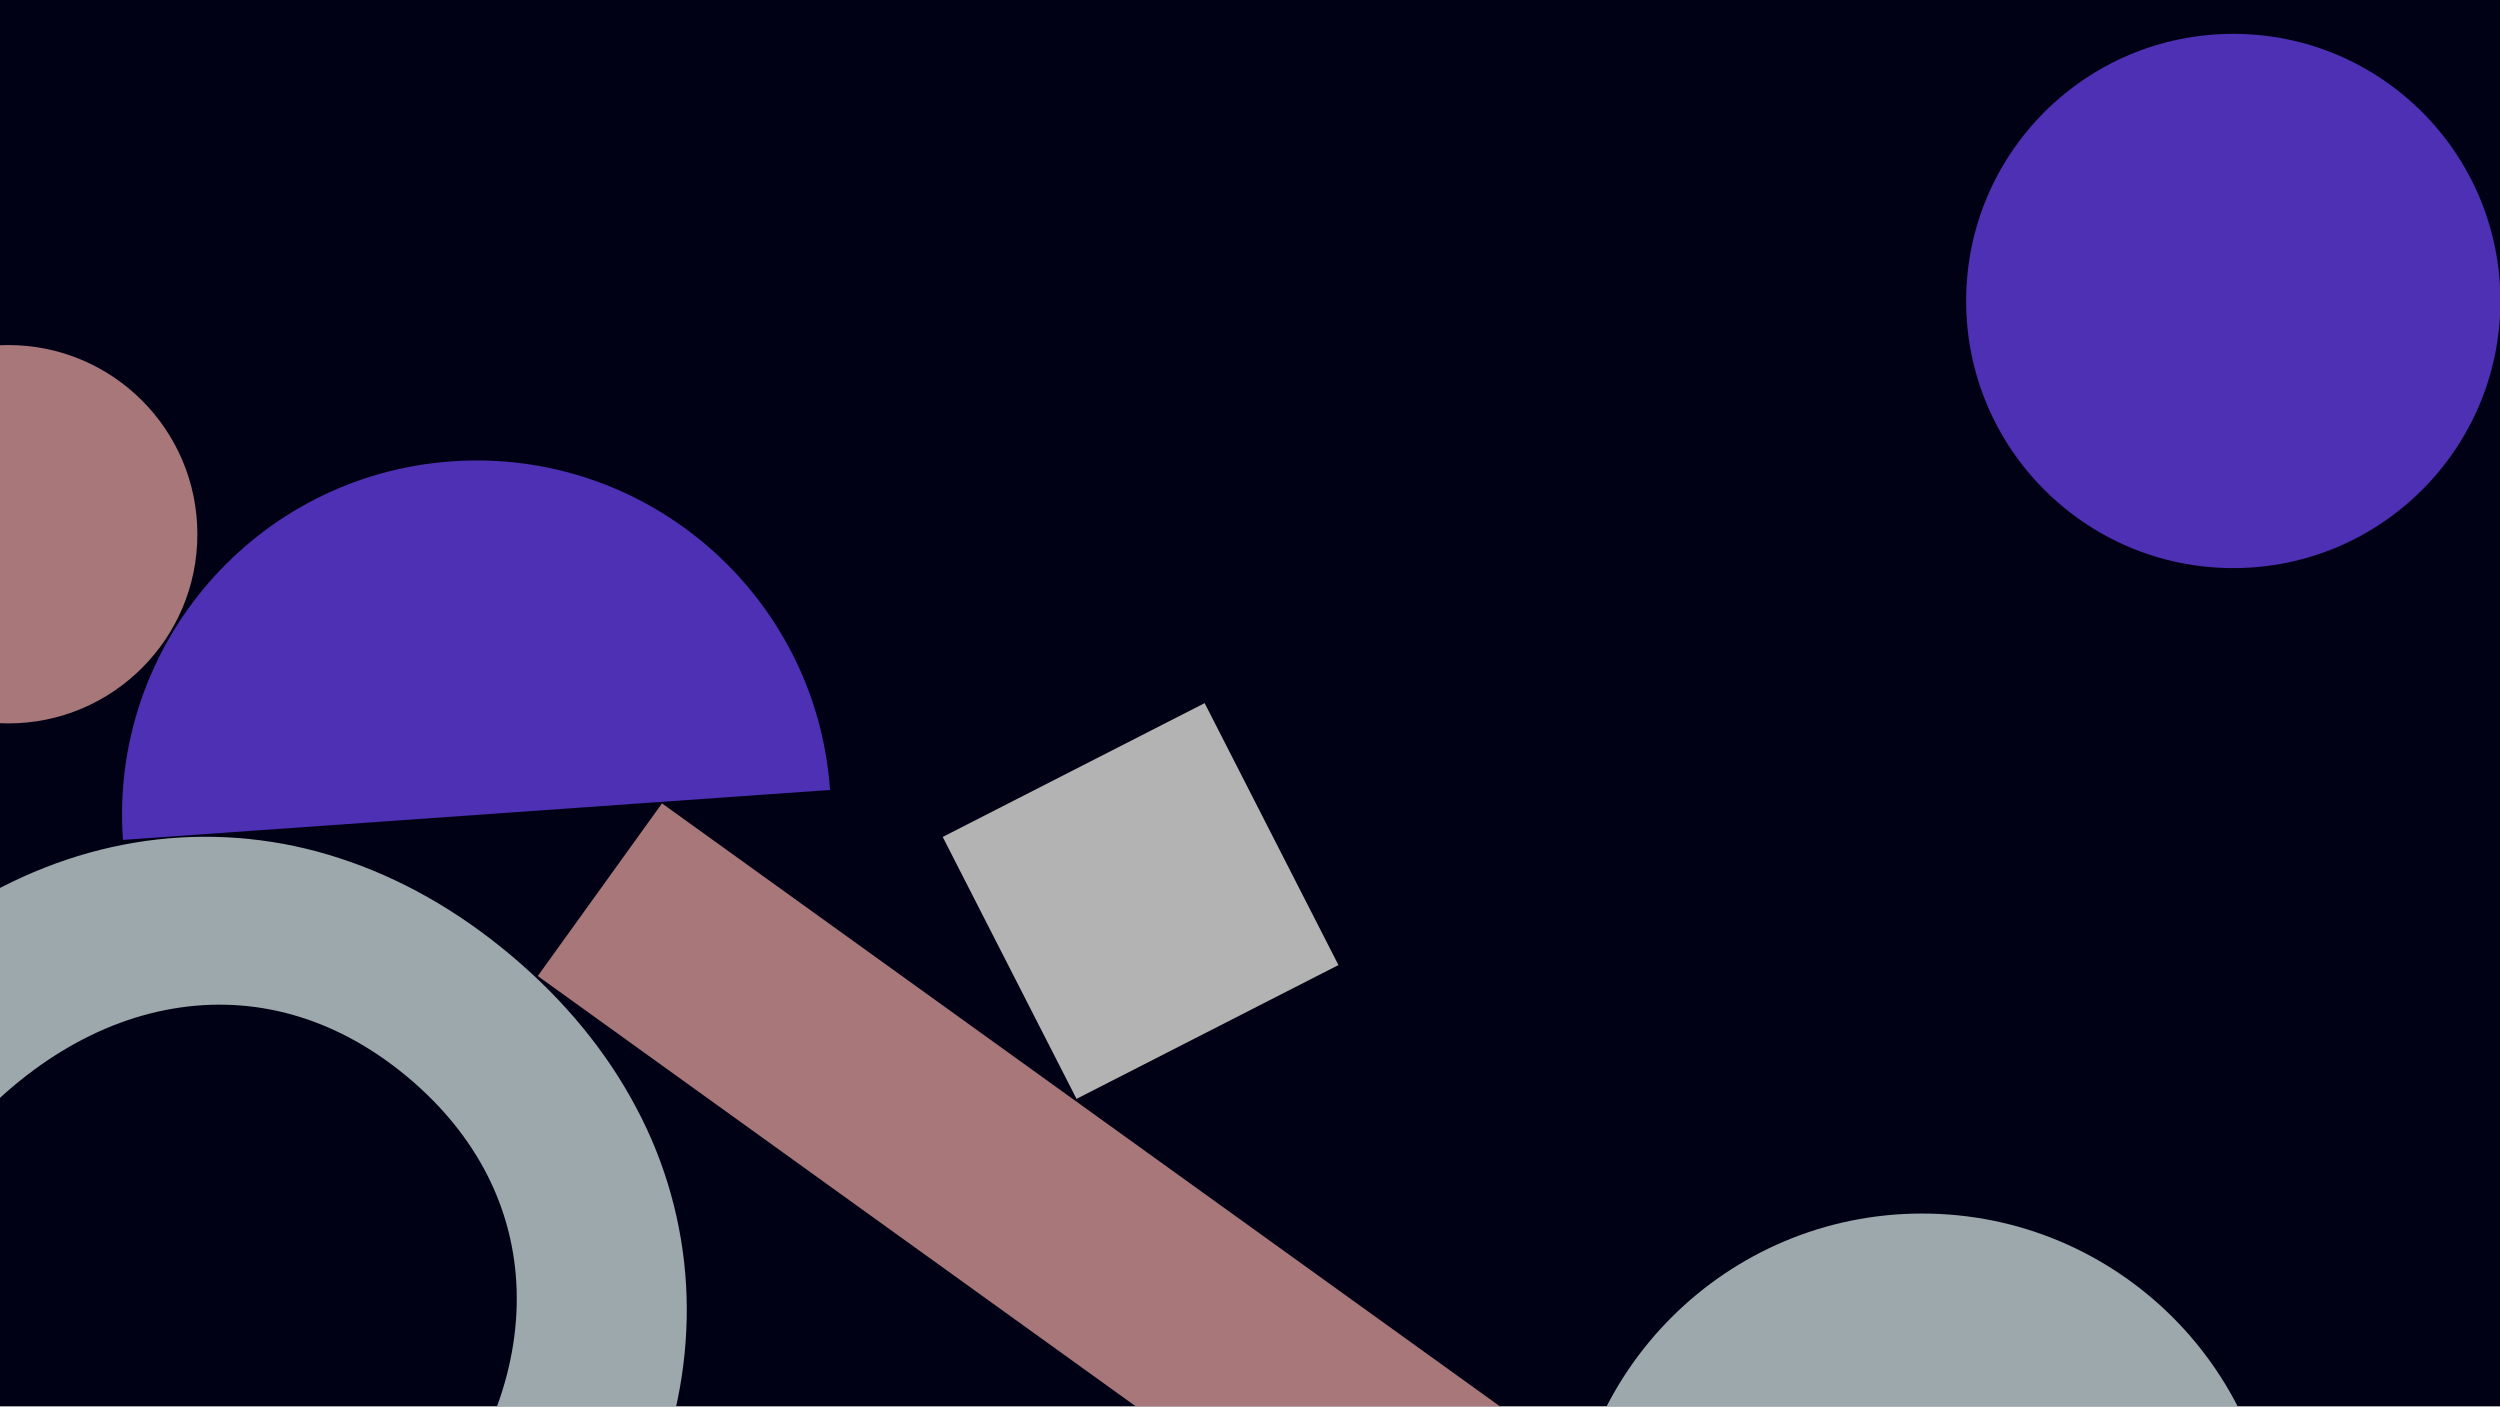
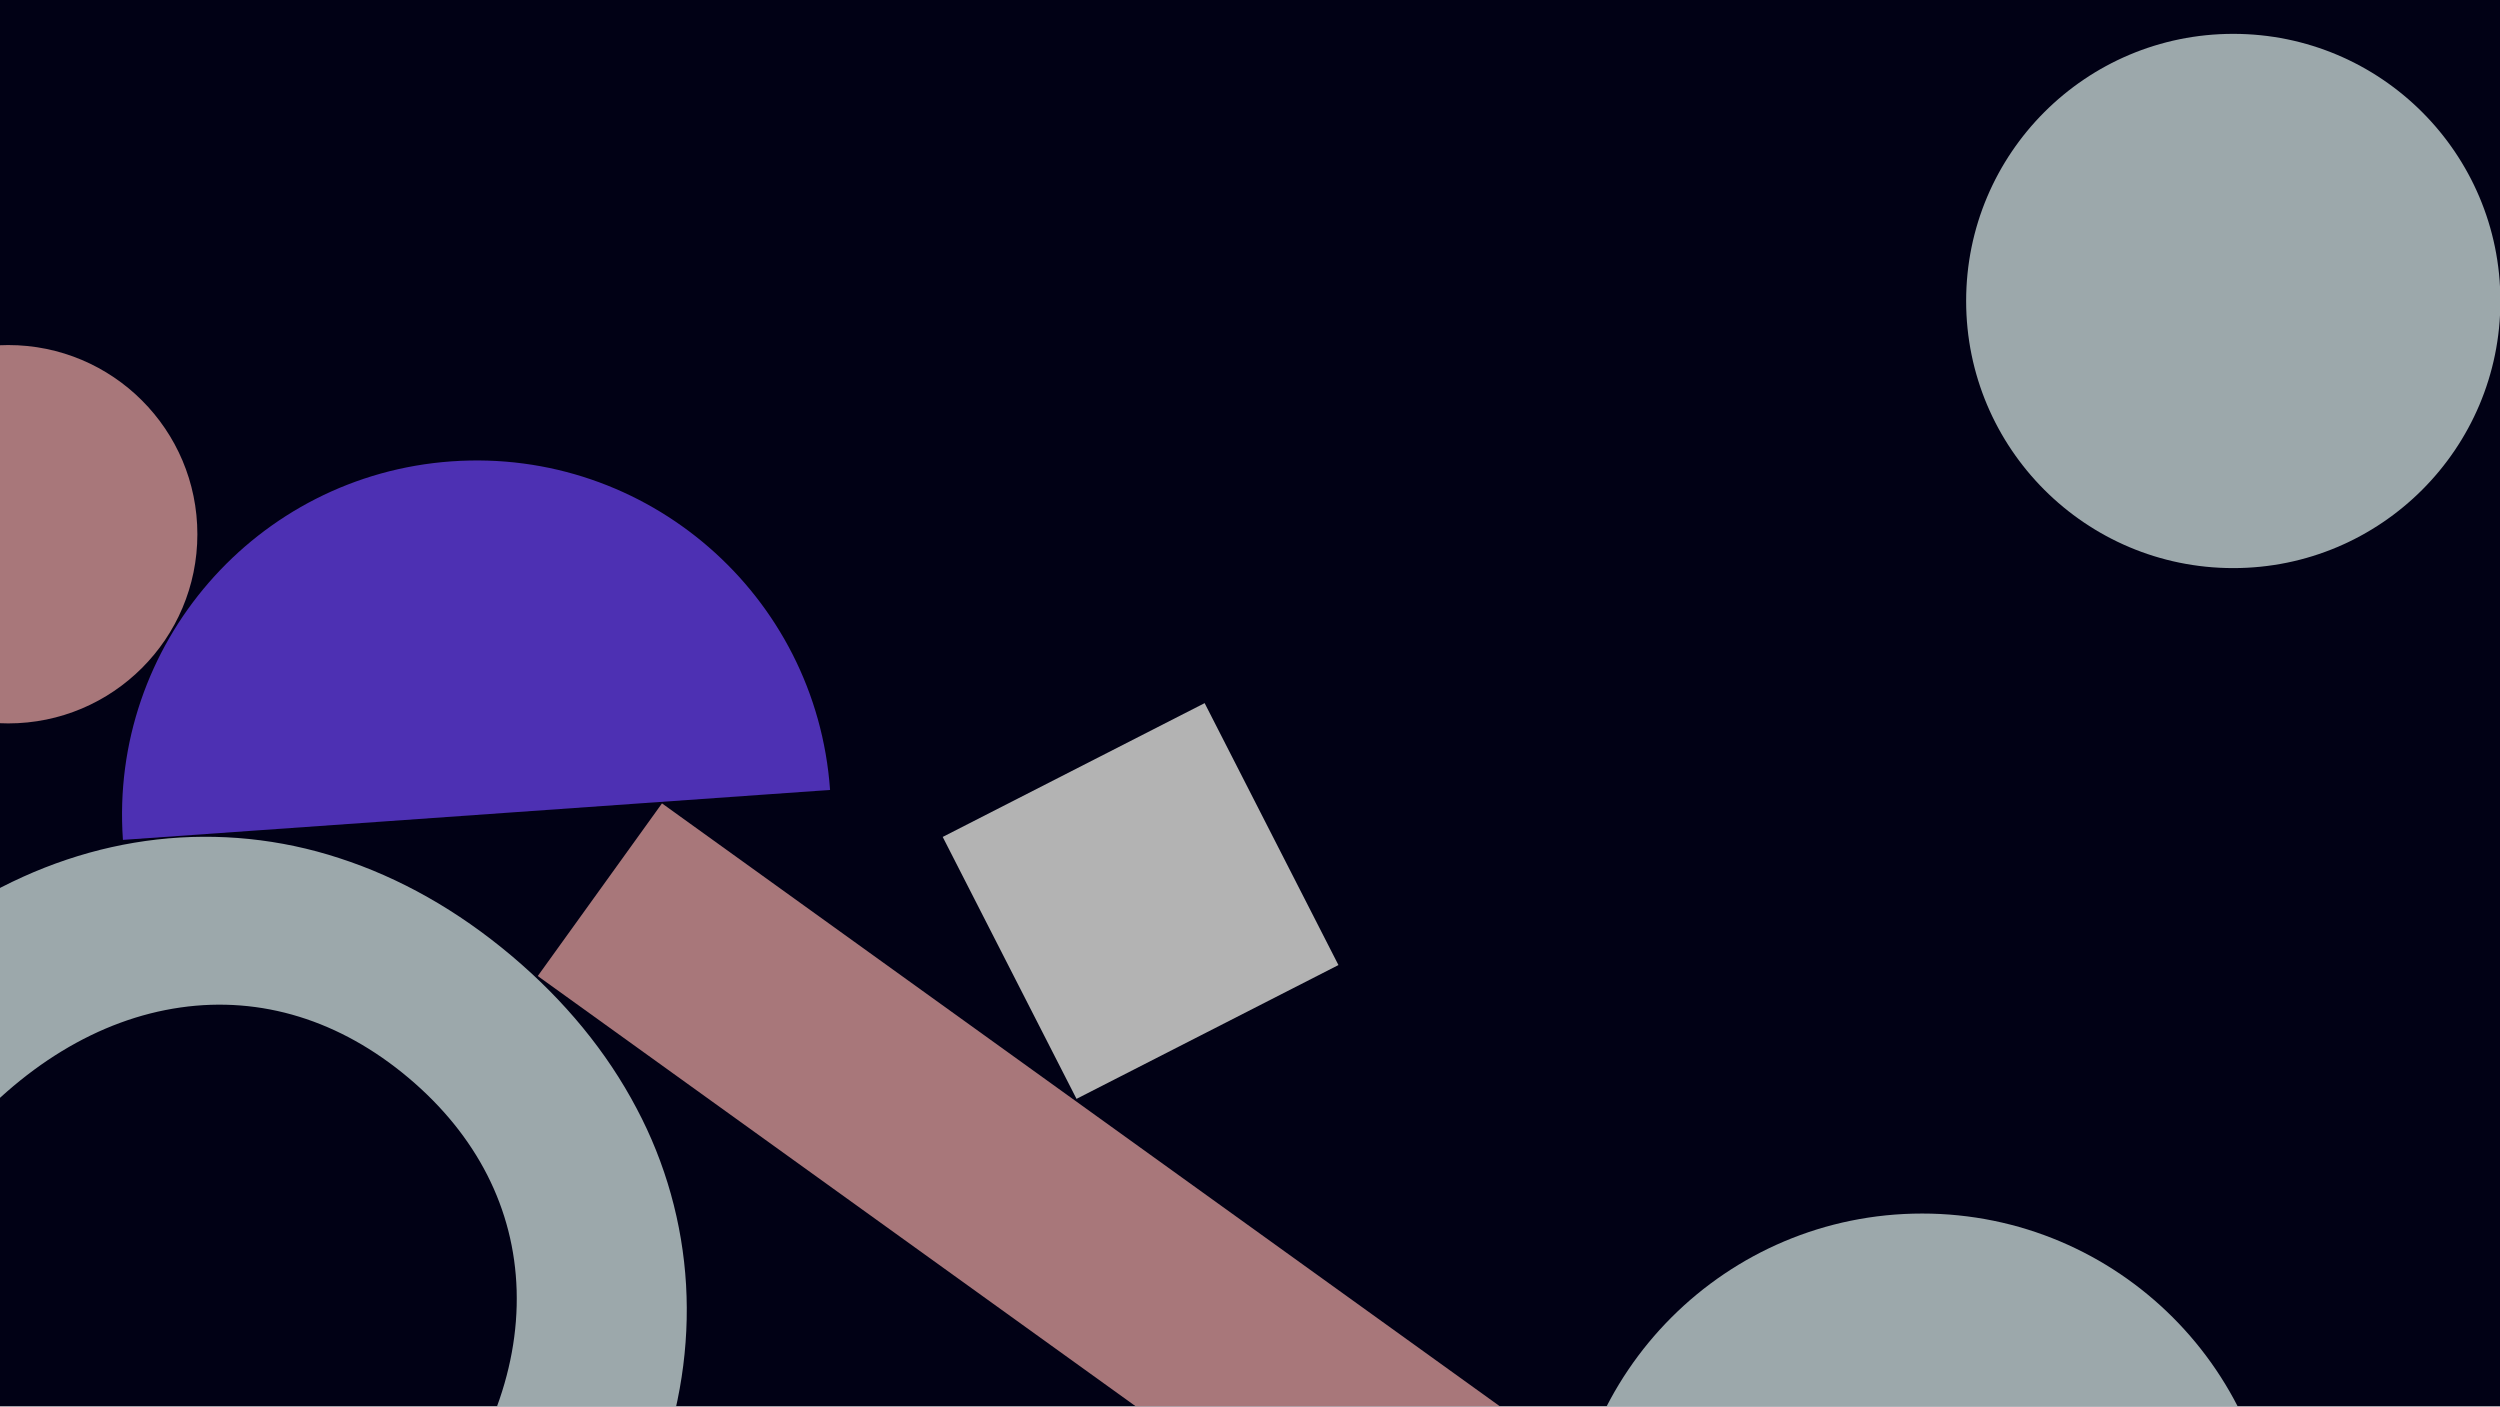
<svg xmlns="http://www.w3.org/2000/svg" width="1920" height="1080" viewBox="0 0 1920 1080" fill="none">
  <g clip-path="url(#clip0)">
    <rect width="1920" height="1080" fill="#02021E" />
    <path d="M505.162 1128.41C522.34 1081.44 529.623 1033.8 526.892 986.723C524.118 939.362 511.165 893.156 488.916 851.255C466.102 807.917 433.704 768.42 392.616 733.844C351.528 699.269 307.069 674.089 260.47 659.015C215.385 644.256 167.648 639.391 120.513 644.751C73.663 650.089 27.97 665.42 -15.406 690.345C-59.281 715.583 -99.892 750.207 -136.122 793.261L-149 808.564L-47.16 894.263L-34.283 878.96C16.087 819.103 75.887 782.722 138.655 773.736C200.623 764.861 261.121 783.515 313.671 827.736C366.22 871.957 394.952 928.391 396.781 990.951C398.652 1054.33 373.015 1119.46 322.645 1179.32L309.768 1194.62L411.531 1280.26L424.408 1264.95C460.622 1221.87 487.798 1175.94 505.162 1128.41Z" fill="#DEEFF4" />
    <path d="M637.482 606.673C626.893 456.71 496.732 343.731 346.769 354.321C196.807 364.91 83.821 495.064 94.41 645.026L637.482 606.673Z" fill="#6E44FF" />
    <path d="M6.29 555.58C86.531 555.58 151.58 490.531 151.58 410.29C151.58 330.049 86.531 265 6.29 265C-73.951 265 -139 330.049 -139 410.29C-139 490.531 -73.951 555.58 6.29 555.58Z" fill="#EFA9AE" />
    <path d="M925.162 540L724 642.763L826.763 843.925L1027.92 741.162L925.162 540Z" fill="white" />
    <path d="M1180.68 1301.99L1276.09 1169.4L508.408 616.995L413 749.585L1180.68 1301.99Z" fill="#EFA9AE" />
-     <path d="M1715.15 436.3C1828.45 436.3 1920.3 344.451 1920.3 231.15C1920.3 117.849 1828.45 26 1715.15 26C1601.85 26 1510 117.849 1510 231.15C1510 344.451 1601.85 436.3 1715.15 436.3Z" fill="#6E44FF" />
+     <path d="M1715.15 436.3C1828.45 436.3 1920.3 344.451 1920.3 231.15C1920.3 117.849 1828.45 26 1715.15 26C1601.85 26 1510 117.849 1510 231.15C1510 344.451 1601.85 436.3 1715.15 436.3Z" fill="#DEEFF4" />
    <path d="M1476.21 1476.42C1626.55 1476.42 1748.42 1354.55 1748.42 1204.21C1748.42 1053.87 1626.55 932 1476.21 932C1325.87 932 1204 1053.87 1204 1204.21C1204 1354.55 1325.87 1476.42 1476.21 1476.42Z" fill="#DEEFF4" />
    <rect width="1920" height="1080" fill="black" fill-opacity="0.3" />
  </g>
  <defs>
    <clipPath id="clip0">
      <rect width="1920" height="1080" fill="white" />
    </clipPath>
  </defs>
</svg>
